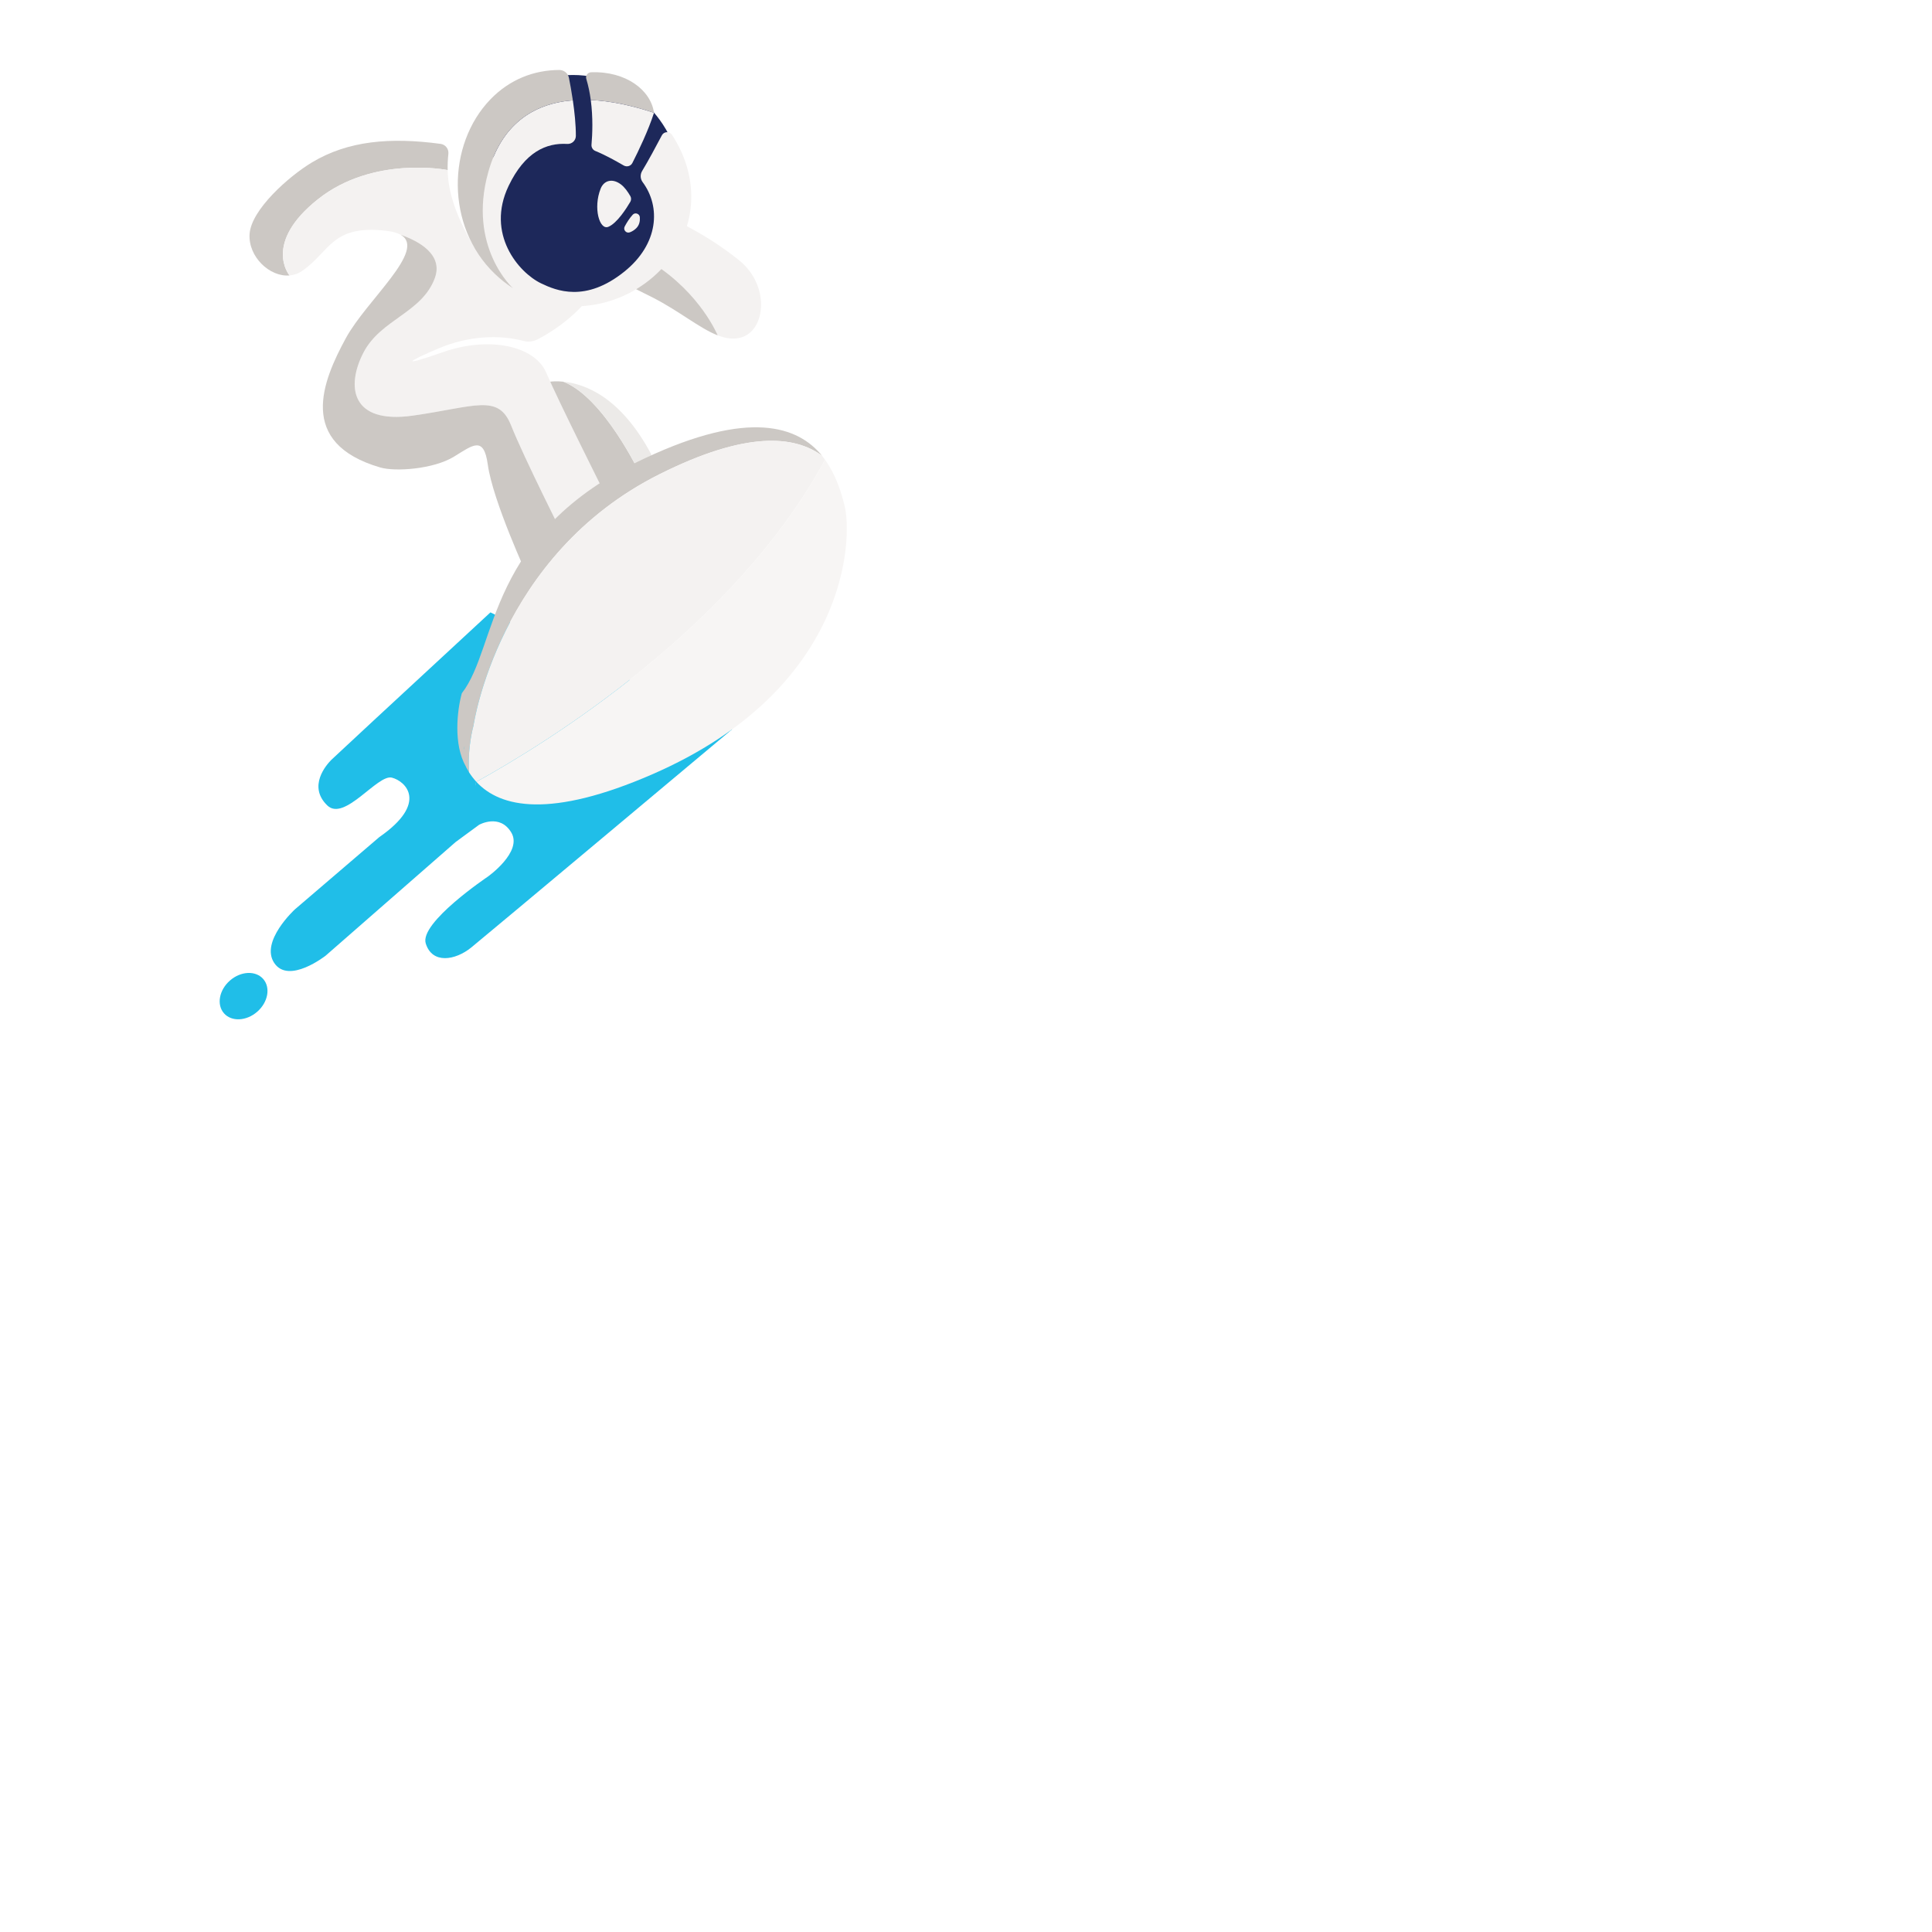
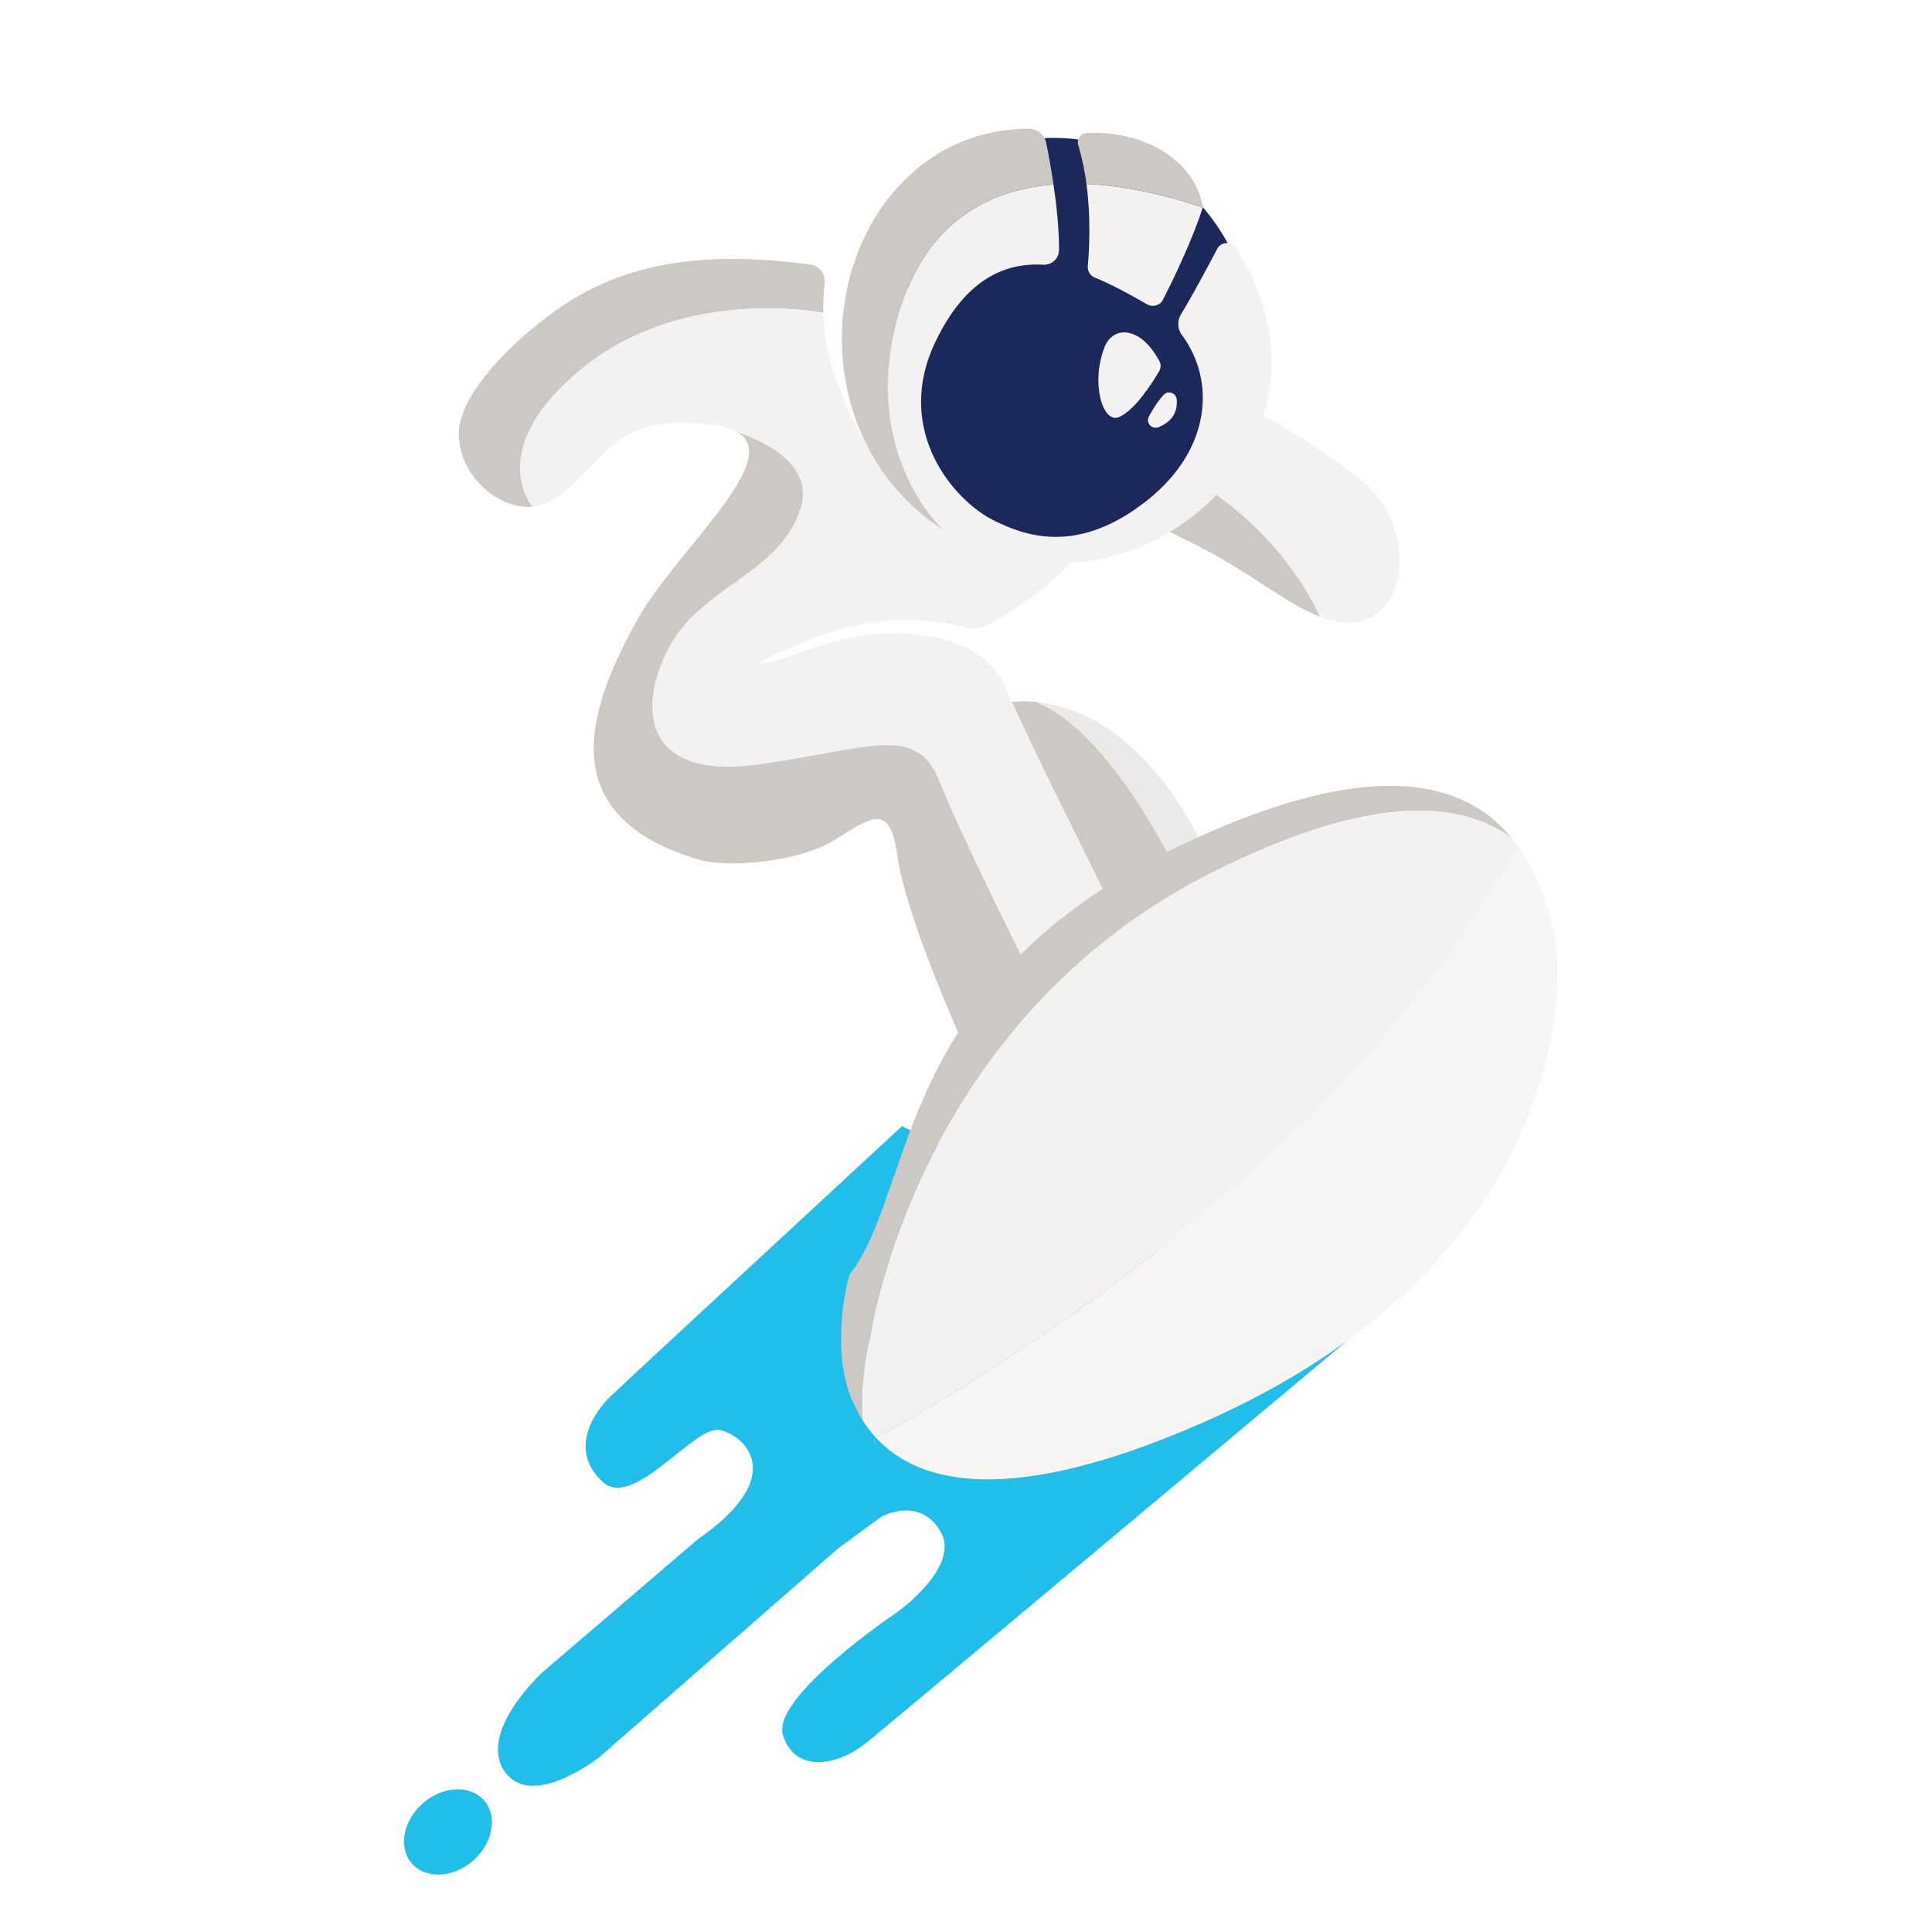
- <svg xmlns="http://www.w3.org/2000/svg" xmlns:xlink="http://www.w3.org/1999/xlink" version="1.1" preserveAspectRatio="xMidYMid meet" viewBox="0 0 640 640" width="640" height="640">
+ <svg xmlns="http://www.w3.org/2000/svg" xmlns:xlink="http://www.w3.org/1999/xlink" version="1.1" preserveAspectRatio="xMidYMid meet" viewBox="0 0 348 348" width="348" height="348">
  <defs>
    <path d="M225.74 61.99C225.74 82.49 209.62 99.13 189.76 99.13C169.9 99.13 153.78 82.49 153.78 61.99C153.78 41.49 169.9 24.84 189.76 24.84C209.62 24.84 225.74 41.49 225.74 61.99Z" id="e3AdiMWYag" />
    <path d="M165.74 139.13C165.87 140.46 166.9 151.11 167.03 152.44C167.03 152.44 165.79 153.13 163.72 154.03C162.73 148.78 160.86 143.04 156.01 142.04C161.06 136.12 163.79 139.71 165.74 139.13Z" id="dkWC0vR4P" />
    <path d="M109.78 251.69C108.08 253.38 101.87 260.51 108.43 266.82C114.1 272.28 125.06 256.43 129.8 257.6C134.38 258.75 141.97 265.99 125.65 277.3C122.86 279.69 100.5 298.84 97.7 301.23C97.7 301.23 86.05 311.89 90.86 319.02C95.67 326.16 107.87 316.58 107.87 316.58C110.74 314.07 125.1 301.52 150.95 278.92C155.6 275.51 158.18 273.61 158.7 273.23C158.7 273.23 165.53 269.37 169.37 275.78C173.21 282.19 161.58 290.41 161.58 290.41C161.58 290.41 138.91 305.63 141.03 312.52C143.16 319.42 150.79 318.18 156.11 313.87C161.42 309.56 242.55 241.57 242.55 241.57C237.21 238.99 210.51 226.09 162.46 202.86C128.48 234.29 110.92 250.57 109.78 251.69Z" id="f33Qb67mS" />
    <path d="M198.98 62.47C200.07 59.76 202.84 58.97 205.65 61.06C206.94 62.02 207.98 63.53 208.81 64.97C209.14 65.55 209.13 66.27 208.8 66.85C207.58 68.93 204.41 73.96 201.51 75.14C198.58 76.32 196.43 68.84 198.98 62.47Z" id="blCpdKT1x" />
    <path d="M210.78 75.59C210.07 76.29 209.32 76.71 208.64 76.96C207.45 77.4 206.35 76.15 206.94 75.03C207.58 73.82 208.49 72.33 209.6 71.12C210.4 70.25 211.88 70.79 211.96 71.97C212.04 73.15 211.84 74.53 210.78 75.59Z" id="dJ19HPBFK" />
    <path d="M103.29 53.83C115.24 46.62 129.25 45.41 145.96 47.66C147.57 47.88 148.7 49.35 148.53 50.96C148.34 52.72 148.25 54.5 148.29 56.34C148.29 56.34 148.29 56.34 148.29 56.34C148.29 56.34 123.69 51.39 105.3 66.02C87.05 80.53 95.78 91.09 95.91 91.25C89.31 91.81 82.17 85.01 82.68 77.49C83.23 69.49 95.53 58.51 103.29 53.83Z" id="aJoRmNPl9" />
    <path d="M219.86 71.32C225.49 73.67 234.99 78.34 244.8 86.19C255.12 94.45 253.72 109.35 245.57 111.77C243.03 112.52 240.46 112.15 237.74 111.09C237.74 111.09 232.11 97.23 216.22 87.18C218.83 82.34 220.15 76.62 219.86 71.32Z" id="bPPWF0sTD" />
    <path d="M216.22 87.18C232.11 97.22 237.74 111.09 237.74 111.09C231.7 108.74 224.93 102.99 216.22 98.56C213.99 97.42 211.73 96.29 209.49 95.19C212.24 93.15 214.51 90.36 216.22 87.18Z" id="d3k9T1Cp1" />
    <path d="M186.59 126.44C200.04 131.64 212 156.98 212 156.98C212.19 156.98 213.16 156.96 214.9 156.92C205.58 163.86 200.41 167.71 199.37 168.48C199.37 168.48 181.61 130.68 179.49 126.9C180.91 126.81 182.27 126.02 186.59 126.44Z" id="bkxbVbptx" />
    <path d="M215.69 150.41C215.7 150.8 215.74 152.74 215.82 156.23L214.9 156.92C213.16 156.96 212.19 156.98 212 156.98C212 156.98 200.04 131.64 186.59 126.44C193.9 127.15 205.62 131.59 215.69 150.41Z" id="blWzR1L5Y" />
    <path d="M136.81 137.67C116.17 140.62 114.65 127.93 120.39 116.83C126.13 105.73 139.81 103.68 144.05 92.11C146.96 84.14 138.37 79.74 132.73 77.77C131.67 77.17 130.2 76.73 128.23 76.49C109.89 74.23 109.42 83.31 100.08 89.75C98.78 90.65 97.36 91.12 95.91 91.25C95.78 91.09 87.05 80.53 105.3 66.02C123.69 51.39 148.29 56.34 148.29 56.34C148.29 56.34 148.29 56.34 148.29 56.34C148.45 63.03 150.49 70.55 156.85 81.52C158.29 84.01 160.56 76.21 159.21 73.68C155.34 66.42 154.2 58.01 155.45 49.93C158.73 50.6 162.66 51.7 166.82 53.17C166.7 53.28 166.58 53.41 166.47 53.56C163.5 57.67 162.41 63.24 161.91 68.17C161.45 72.8 161.68 77.68 164.07 81.79C166.76 86.41 171.4 90.77 175.75 93.84C179.41 96.42 184.1 97.85 188.47 98.58C190.5 98.92 192.66 99.16 194.79 99.06C189 106.17 181.76 110.52 178.05 112.43C176.64 113.16 175.01 113.36 173.47 112.95C165.12 110.75 154.94 111.33 145.39 115.37C135.01 119.75 131.98 121.81 146.83 116.62C161.69 111.43 177.05 114.29 181 123.56C184.95 132.83 200.64 164.09 200.64 164.09C199.28 165.52 188.42 176.99 187.06 178.42C187.06 178.42 173.55 151.59 169.32 140.95C165.1 130.32 157.46 134.73 136.81 137.67Z" id="b2C84htA6j" />
    <path d="M150.34 151.3C143.54 155.44 130.93 156.31 125.97 154.86C98.22 146.76 106.87 126.19 114.55 112.05C121.4 99.43 141.53 82.8 132.73 77.77C138.37 79.74 146.96 84.14 144.05 92.11C139.81 103.68 126.13 105.73 120.39 116.83C114.65 127.93 116.17 140.62 136.82 137.67C157.46 134.73 165.1 130.32 169.32 140.95C173.55 151.59 187.06 178.42 187.06 178.42C185.85 179.7 176.13 189.95 174.92 191.23C174.92 191.23 163.25 166.02 161.59 153.92C160.26 144.18 156.57 147.51 150.34 151.3Z" id="d9Hcfpk7f" />
    <path d="M206.62 54.82C206.61 54.81 206.6 54.81 206.6 54.81C203.96 53.3 200.73 51.45 197.2 50C196.38 49.67 195.87 48.83 195.94 47.95C196.24 44.53 196.48 38.97 195.7 33.14C202.2 33.43 209.26 34.91 216.65 37.37C214.76 43.22 211.56 49.91 209.48 53.99C208.95 55.04 207.64 55.4 206.62 54.82Z" id="b9MnDUwb8" />
    <path d="M189.76 33.23C190.32 37.05 190.77 41.27 190.76 45.02C190.75 46.57 189.44 47.77 187.9 47.68C180.95 47.27 173.86 50.35 168.49 61.57C160.87 77.49 171.8 90.27 179.21 93.85C184.25 96.28 193.96 100.33 206.84 89.96C218.2 80.83 218.96 68.49 212.88 60.33C212.08 59.25 212.02 57.8 212.71 56.65C214.76 53.26 217.28 48.57 219.26 44.81C219.95 43.52 221.78 43.42 222.59 44.64C232.16 59.23 231.04 76.74 218.98 89.26C206.3 102.42 185.77 105.66 169.92 95.47C169.92 95.47 154.8 81.86 161.74 57.03C166.08 41.48 176.34 34.31 189.76 33.23Z" id="g1rLc071UK" />
    <path d="M195.7 33.14C195.39 30.81 194.91 28.44 194.22 26.14C193.89 25.06 194.69 23.98 195.81 23.94C207.33 23.52 215.59 29.82 216.65 37.37C209.27 34.91 202.2 33.43 195.7 33.14Z" id="c15Bv41MJY" />
    <path d="M185.27 23.18C186.83 23.17 188.17 24.28 188.47 25.8C188.87 27.82 189.35 30.41 189.76 33.23C176.34 34.31 166.08 41.48 161.74 57.03C154.8 81.86 169.92 95.47 169.92 95.47C167.81 94.11 165.78 92.51 163.86 90.66C147.57 74.97 148.06 47.85 162.44 32.93C168.82 26.31 176.87 23.21 185.27 23.18Z" id="d2F9GoTtat" />
    <path d="M213.75 151.75C248.29 135.56 264.34 141.23 272.3 150.95C263.13 144.23 247.15 142.72 218.44 157.11C164.92 183.93 156.85 240.37 156.85 240.37C155.87 243.99 154.97 249.95 155.37 255.82C155.07 255.34 154.79 254.86 154.53 254.37C154.46 254.23 154.39 254.07 154.33 253.91C154.33 253.92 154.33 253.92 154.33 253.92C150.11 246.6 151.44 235.18 152.99 229.64C165.14 214.06 160.66 176.63 213.75 151.75ZM153.88 247.12C153.83 247.43 153.81 247.61 153.81 247.61C153.76 247.77 153.76 248.05 153.78 248.39C153.81 247.97 153.84 247.54 153.88 247.12Z" id="b2eQGSljz" />
    <path d="M157.52 260.31C157.5 259.94 157.51 259.65 157.55 259.47C157.55 259.47 157.58 259.29 157.63 258.96C157.58 259.4 157.55 259.85 157.52 260.31Z" id="cocSkMcGk" />
    <path d="M155.37 255.82C154.97 249.95 155.87 243.99 156.85 240.37C156.85 240.37 164.92 183.93 218.45 157.11C247.15 142.72 263.13 144.23 272.3 150.95C272.66 151.39 272.98 151.85 273.31 152.3C243.14 208.14 180.5 246.46 157.8 258.99C156.88 257.99 156.07 256.93 155.37 255.82Z" id="a6GRhd4AkK" />
    <path d="M157.8 258.99C180.5 246.46 243.14 208.13 273.31 152.3C276.88 157.25 278.63 162.96 279.74 167.35C282.54 178.38 281.1 228.19 216.1 256.49C182.41 271.15 165.75 267.61 157.8 258.99Z" id="a1qIIpqkmK" />
    <path d="M74.19 335.66C71.69 332.81 72.58 327.95 76.18 324.81C79.77 321.67 84.7 321.45 87.19 324.3C89.69 327.16 88.8 332.01 85.21 335.15C81.62 338.29 76.68 338.51 74.19 335.66Z" id="bKdFtjQC9" />
  </defs>
  <g>
    <g>
      <g>
        <use xlink:href="#e3AdiMWYag" opacity="1" fill="#1d285a" fill-opacity="1" />
      </g>
      <g>
        <use xlink:href="#dkWC0vR4P" opacity="1" fill="#ccc8c4" fill-opacity="1" />
        <g>
          <use xlink:href="#dkWC0vR4P" opacity="1" fill-opacity="0" stroke="#000000" stroke-width="1" stroke-opacity="0" />
        </g>
      </g>
      <g>
        <use xlink:href="#f33Qb67mS" opacity="1" fill="#20bee8" fill-opacity="1" />
        <g>
          <use xlink:href="#f33Qb67mS" opacity="1" fill-opacity="0" stroke="#000000" stroke-width="1" stroke-opacity="0" />
        </g>
      </g>
      <g>
        <use xlink:href="#blCpdKT1x" opacity="1" fill="#f4f2f1" fill-opacity="1" />
        <g>
          <use xlink:href="#blCpdKT1x" opacity="1" fill-opacity="0" stroke="#000000" stroke-width="1" stroke-opacity="0" />
        </g>
      </g>
      <g>
        <use xlink:href="#dJ19HPBFK" opacity="1" fill="#f4f2f1" fill-opacity="1" />
        <g>
          <use xlink:href="#dJ19HPBFK" opacity="1" fill-opacity="0" stroke="#000000" stroke-width="1" stroke-opacity="0" />
        </g>
      </g>
      <g>
        <use xlink:href="#aJoRmNPl9" opacity="1" fill="#ccc8c4" fill-opacity="1" />
        <g>
          <use xlink:href="#aJoRmNPl9" opacity="1" fill-opacity="0" stroke="#000000" stroke-width="1" stroke-opacity="0" />
        </g>
      </g>
      <g>
        <use xlink:href="#bPPWF0sTD" opacity="1" fill="#f4f2f1" fill-opacity="1" />
        <g>
          <use xlink:href="#bPPWF0sTD" opacity="1" fill-opacity="0" stroke="#000000" stroke-width="1" stroke-opacity="0" />
        </g>
      </g>
      <g>
        <use xlink:href="#d3k9T1Cp1" opacity="1" fill="#ccc8c4" fill-opacity="1" />
        <g>
          <use xlink:href="#d3k9T1Cp1" opacity="1" fill-opacity="0" stroke="#000000" stroke-width="1" stroke-opacity="0" />
        </g>
      </g>
      <g>
        <use xlink:href="#bkxbVbptx" opacity="1" fill="#ccc8c4" fill-opacity="1" />
        <g>
          <use xlink:href="#bkxbVbptx" opacity="1" fill-opacity="0" stroke="#000000" stroke-width="1" stroke-opacity="0" />
        </g>
      </g>
      <g>
        <use xlink:href="#blWzR1L5Y" opacity="1" fill="#eceae8" fill-opacity="1" />
        <g>
          <use xlink:href="#blWzR1L5Y" opacity="1" fill-opacity="0" stroke="#000000" stroke-width="1" stroke-opacity="0" />
        </g>
      </g>
      <g>
        <use xlink:href="#b2C84htA6j" opacity="1" fill="#f4f2f1" fill-opacity="1" />
        <g>
          <use xlink:href="#b2C84htA6j" opacity="1" fill-opacity="0" stroke="#000000" stroke-width="1" stroke-opacity="0" />
        </g>
      </g>
      <g>
        <use xlink:href="#d9Hcfpk7f" opacity="1" fill="#ccc8c4" fill-opacity="1" />
        <g>
          <use xlink:href="#d9Hcfpk7f" opacity="1" fill-opacity="0" stroke="#000000" stroke-width="1" stroke-opacity="0" />
        </g>
      </g>
      <g>
        <use xlink:href="#b9MnDUwb8" opacity="1" fill="#f4f2f1" fill-opacity="1" />
        <g>
          <use xlink:href="#b9MnDUwb8" opacity="1" fill-opacity="0" stroke="#000000" stroke-width="1" stroke-opacity="0" />
        </g>
      </g>
      <g>
        <use xlink:href="#g1rLc071UK" opacity="1" fill="#f4f2f1" fill-opacity="1" />
        <g>
          <use xlink:href="#g1rLc071UK" opacity="1" fill-opacity="0" stroke="#000000" stroke-width="1" stroke-opacity="0" />
        </g>
      </g>
      <g>
        <use xlink:href="#c15Bv41MJY" opacity="1" fill="#ccc8c4" fill-opacity="1" />
        <g>
          <use xlink:href="#c15Bv41MJY" opacity="1" fill-opacity="0" stroke="#000000" stroke-width="1" stroke-opacity="0" />
        </g>
      </g>
      <g>
        <use xlink:href="#d2F9GoTtat" opacity="1" fill="#ccc8c4" fill-opacity="1" />
        <g>
          <use xlink:href="#d2F9GoTtat" opacity="1" fill-opacity="0" stroke="#000000" stroke-width="1" stroke-opacity="0" />
        </g>
      </g>
      <g>
        <use xlink:href="#b2eQGSljz" opacity="1" fill="#ccc8c4" fill-opacity="1" />
        <g>
          <use xlink:href="#b2eQGSljz" opacity="1" fill-opacity="0" stroke="#000000" stroke-width="1" stroke-opacity="0" />
        </g>
      </g>
      <g>
        <use xlink:href="#cocSkMcGk" opacity="1" fill="#f4f2f1" fill-opacity="1" />
        <g>
          <use xlink:href="#cocSkMcGk" opacity="1" fill-opacity="0" stroke="#000000" stroke-width="1" stroke-opacity="0" />
        </g>
      </g>
      <g>
        <use xlink:href="#a6GRhd4AkK" opacity="1" fill="#f4f2f1" fill-opacity="1" />
        <g>
          <use xlink:href="#a6GRhd4AkK" opacity="1" fill-opacity="0" stroke="#000000" stroke-width="1" stroke-opacity="0" />
        </g>
      </g>
      <g>
        <use xlink:href="#a1qIIpqkmK" opacity="1" fill="#f7f5f4" fill-opacity="1" />
        <g>
          <use xlink:href="#a1qIIpqkmK" opacity="1" fill-opacity="0" stroke="#000000" stroke-width="1" stroke-opacity="0" />
        </g>
      </g>
      <g>
        <use xlink:href="#bKdFtjQC9" opacity="1" fill="#20bee8" fill-opacity="1" />
        <g>
          <use xlink:href="#bKdFtjQC9" opacity="1" fill-opacity="0" stroke="#000000" stroke-width="1" stroke-opacity="0" />
        </g>
      </g>
    </g>
  </g>
</svg>
